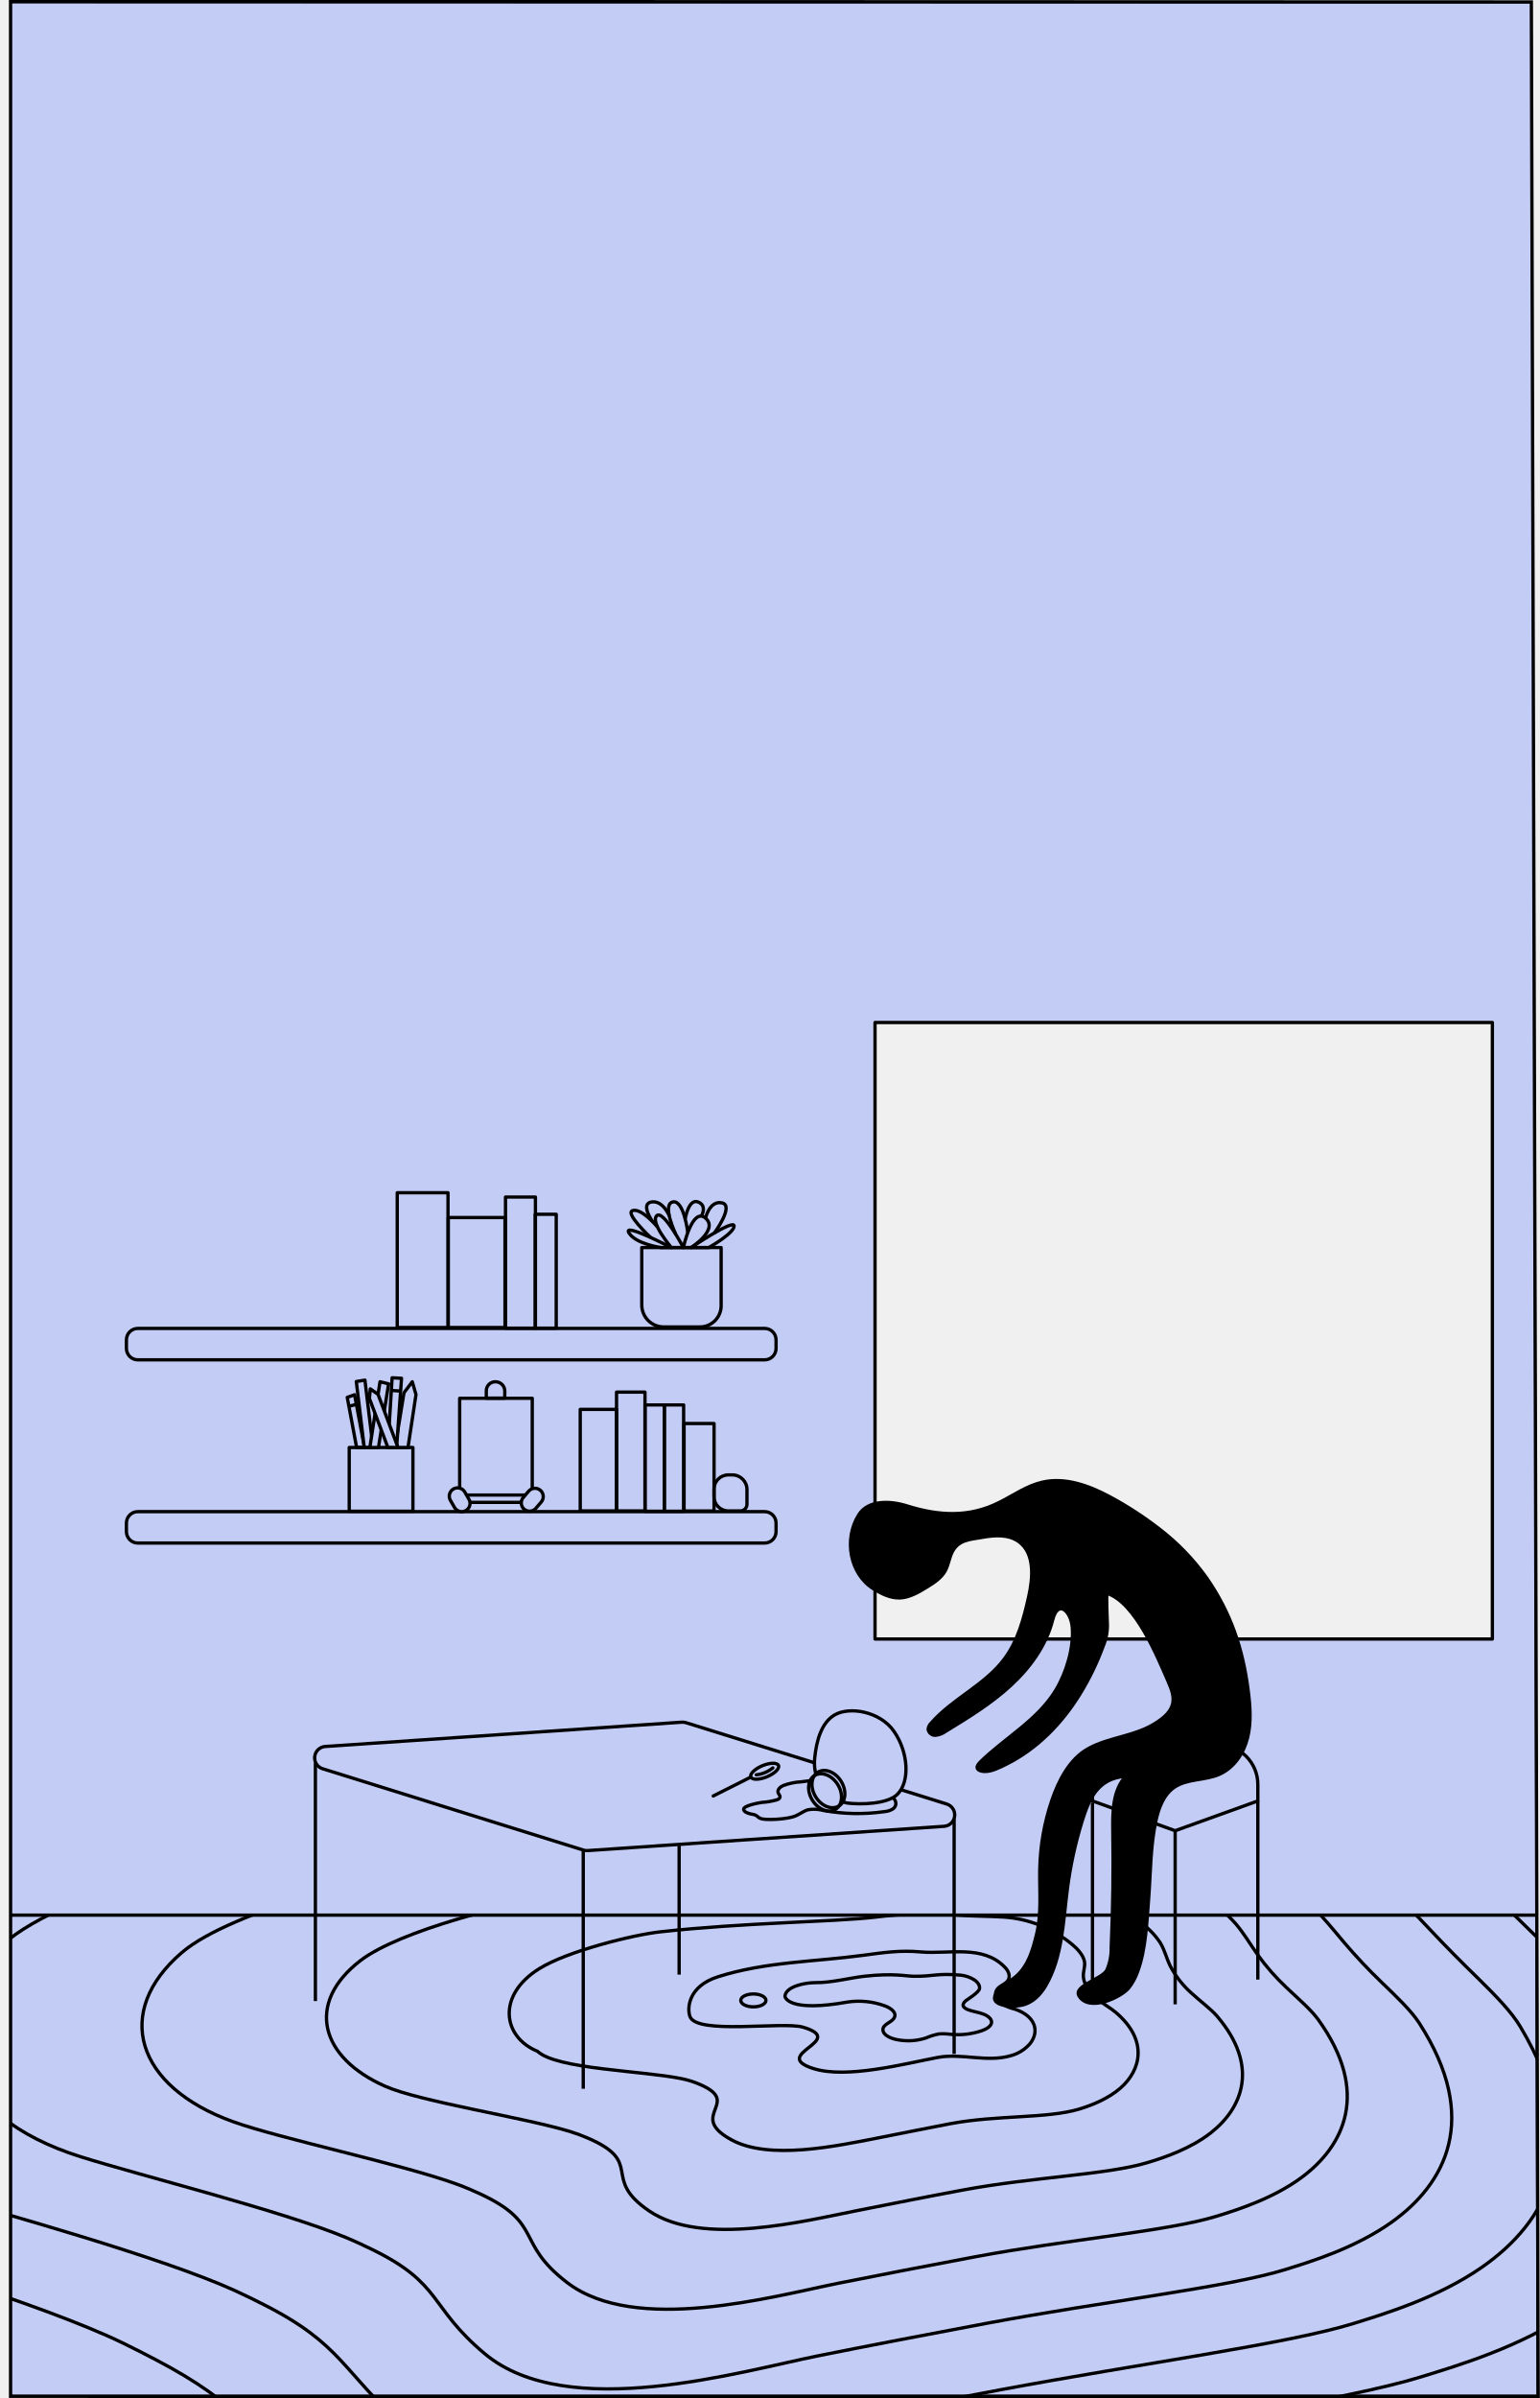
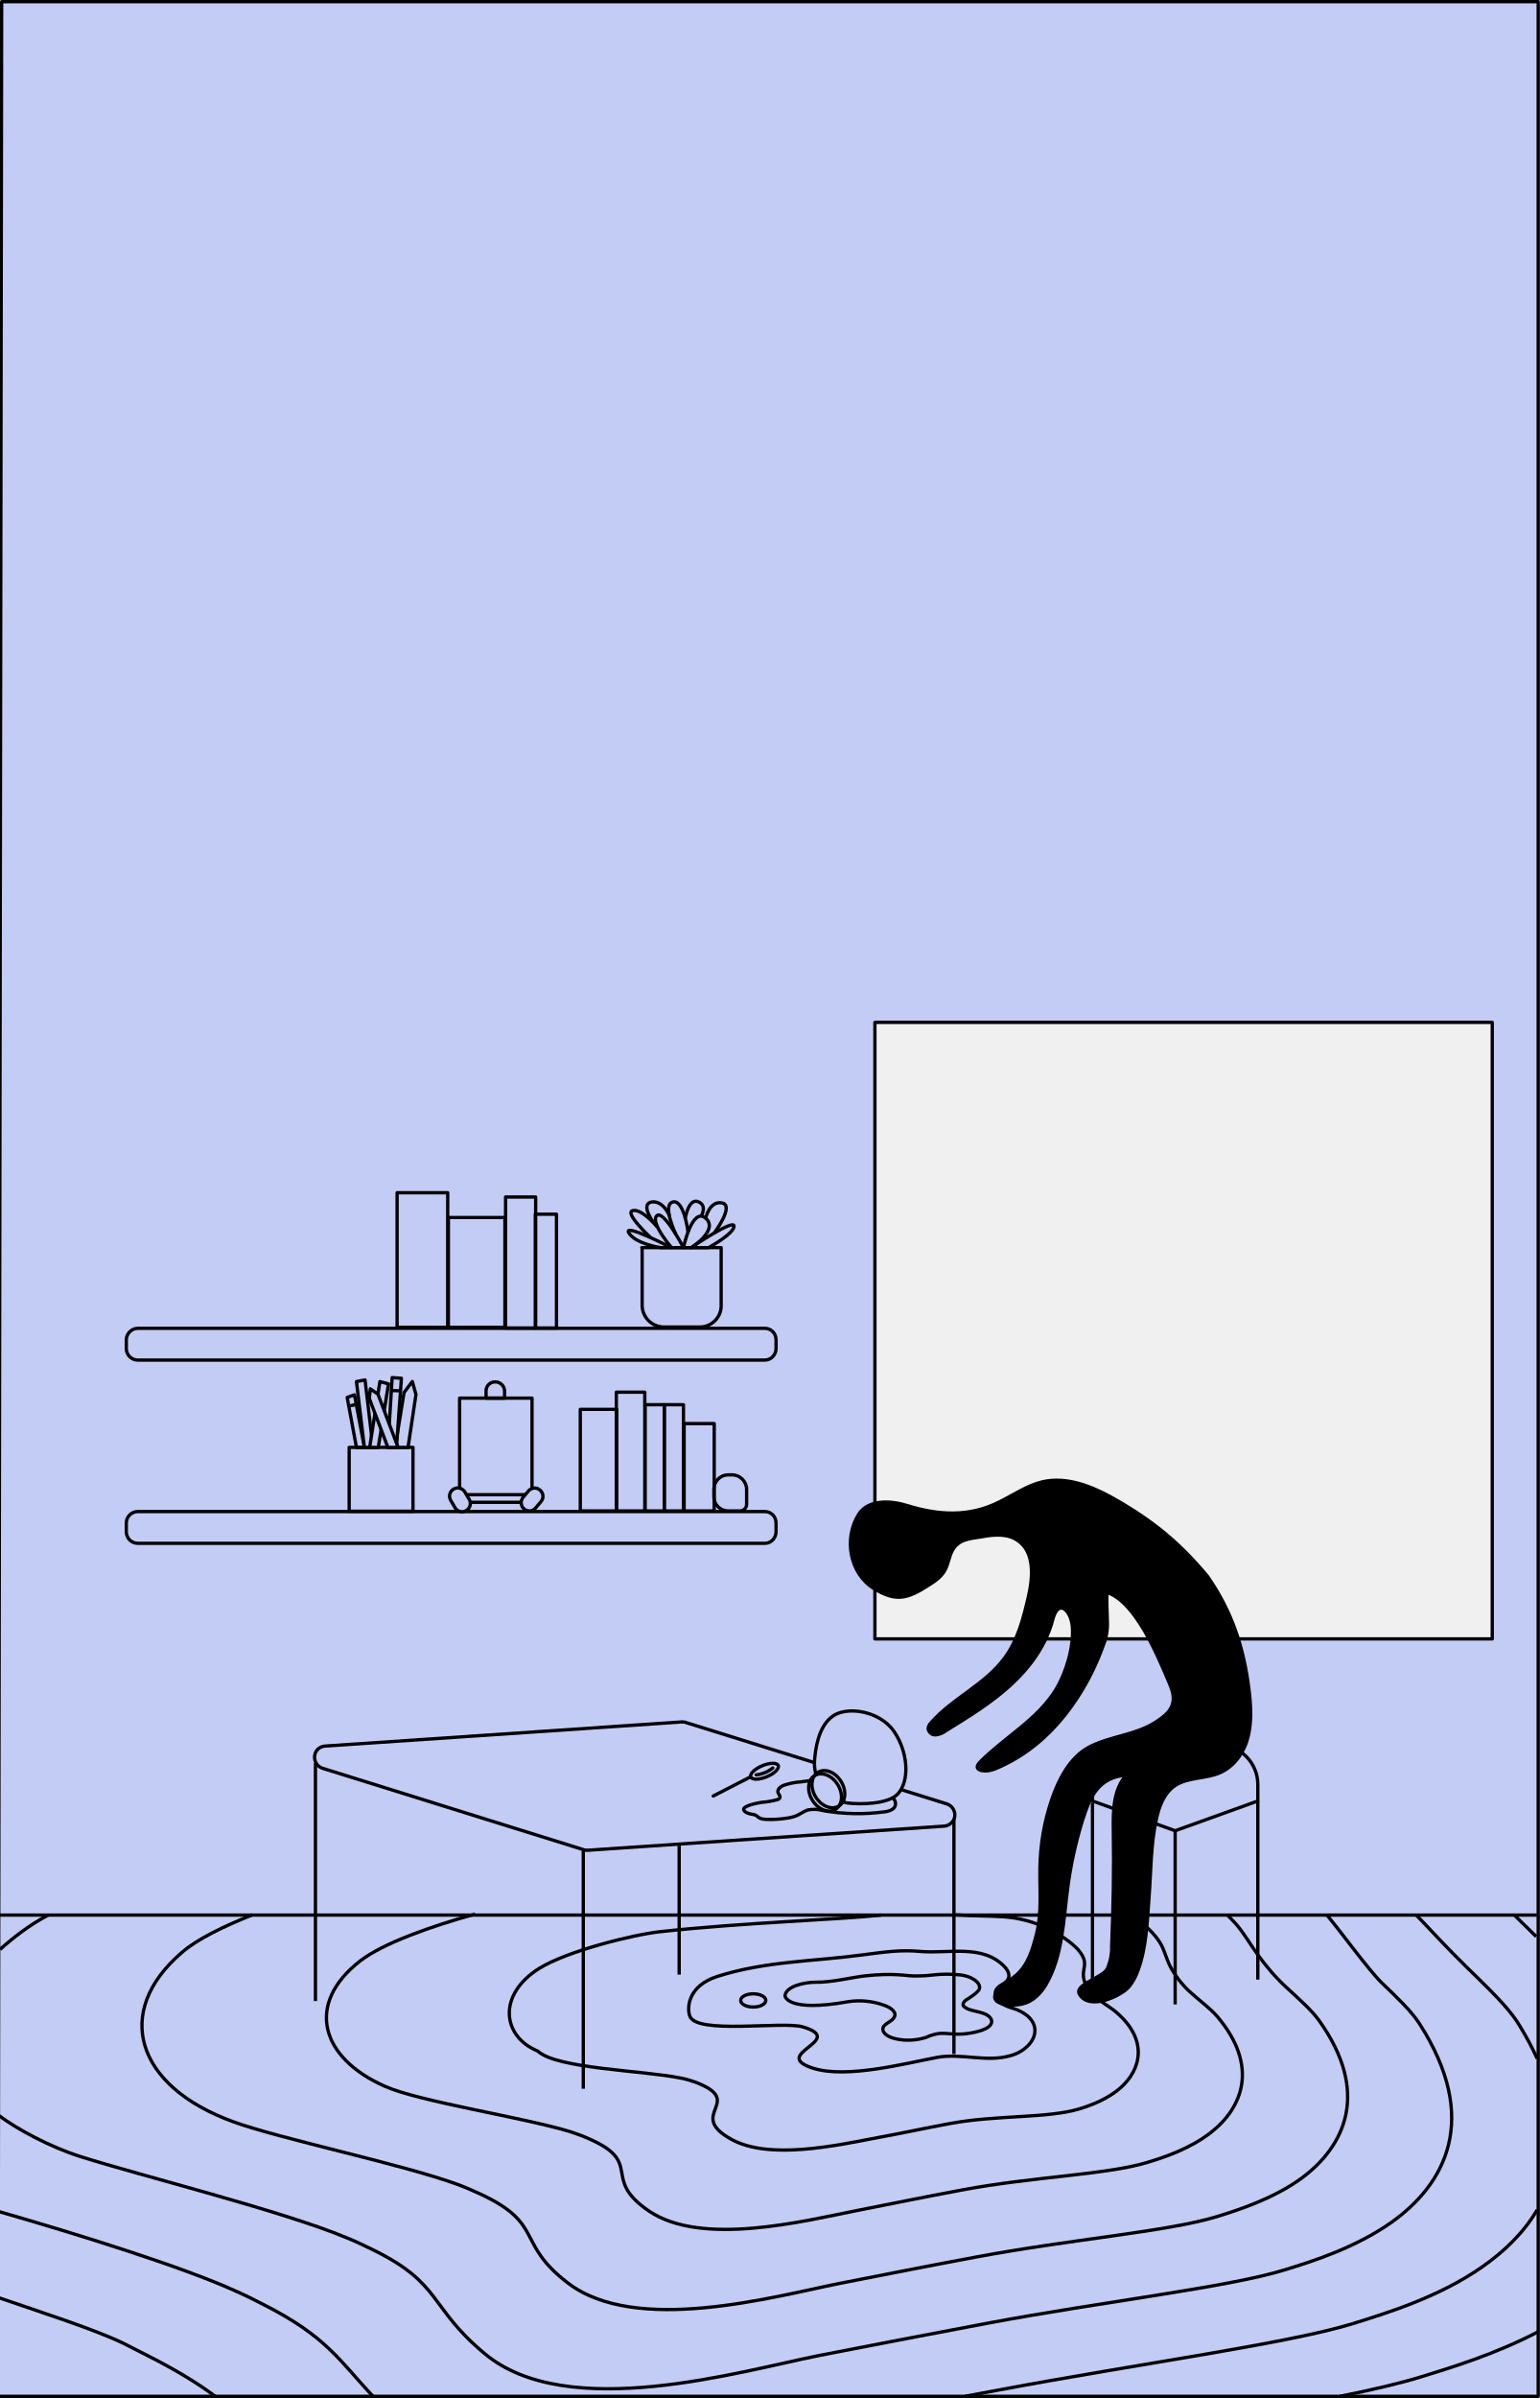
- <svg xmlns="http://www.w3.org/2000/svg" id="Layer_1" data-name="Layer 1" viewBox="0 0 465.67 724.96">
-   <defs>
-     <style>.cls-1,.cls-2,.cls-7,.cls-8{fill:none;}.cls-1,.cls-4,.cls-5,.cls-6,.cls-7,.cls-8{stroke:#000;}.cls-1{stroke-miterlimit:10;}.cls-3{clip-path:url(#clip-path);}.cls-4{fill:#c3ccf4;}.cls-4,.cls-5,.cls-6,.cls-7,.cls-8{stroke-linejoin:round;}.cls-6{fill:#fff;}.cls-7{stroke-linecap:round;}.cls-9{clip-path:url(#clip-path-2);}</style>
-     <clipPath id="clip-path">
-       <polygon class="cls-1" points="3.2 724.45 465.17 724.46 463.1 0.59 3.2 0.45 3.2 724.45" />
-     </clipPath>
-     <clipPath id="clip-path-2">
-       <rect class="cls-2" x="2" y="578.98" width="463.32" height="145.48" />
-     </clipPath>
-   </defs>
-   <g class="cls-3">
-     <path class="cls-4" d="M.5.5l1.67,724h463L463.5.5Zm450.81,495H264.62V309.12H451.31Z" />
-     <line class="cls-4" x1="355.38" y1="551.96" x2="355.38" y2="605.96" />
-     <line class="cls-4" x1="-0.62" y1="578.98" x2="467" y2="578.98" />
-     <path class="cls-4" d="M342.38,527.46h26a12,12,0,0,1,12,12v5l-25,9-25-9v-5A12,12,0,0,1,342.38,527.46Z" />
-     <path class="cls-5" d="M350.47,462.14a106.76,106.76,0,0,0-14.73-9.57c-6.29-3.4-13.51-6.06-20.47-4.49-4.73,1.07-8.79,4-13.11,6.15-9.11,4.62-18.4,4-27.76,1.07-5.11-1.63-11.82-1.91-14.68,2.63-4.72,7.5-2.63,18.05,4.47,22.42,2.42,1.49,5.09,2.82,7.93,2.73s5.68-1.71,8.21-3.29c2.12-1.31,4.33-2.72,5.53-4.91,1-1.84,1.2-4,2.19-5.87,1.95-3.59,5.47-3.6,9-4.24,3.75-.68,7.93-.95,11,1.26,4.94,3.52,4.35,10.93,3,16.85-1.46,6.51-3.24,13.15-7.21,18.51-5.87,8-15.72,12.07-22.23,19.52a3,3,0,0,0-.93,1.89,2.13,2.13,0,0,0,2.26,1.8,6.25,6.25,0,0,0,3-1.16c6.82-4.17,13.7-8.37,19.59-13.77s10.82-12.14,12.79-19.88c1.66-6.51,5.53-2.6,5.94,2.07.54,6.2-1.76,13.75-4.9,19-5.45,9.11-15.36,14.43-22.94,21.85-1.77,1.73-.78,2.7,1.15,2.83,2.15.15,4.75-1.2,6.62-2.12,9.45-4.67,17-12.46,22.45-21.36a80.85,80.85,0,0,0,6.94-14.32,16,16,0,0,0,1.28-7.26c-.05-.68-.37-8.89-.05-8.78,8.62,2.87,15.16,19.08,18.54,26.83.9,2.07,1.78,4.34,1.28,6.54-.55,2.46-2.68,4.22-4.77,5.61-6.43,4.28-14.2,4.37-20.7,7.93-5.73,3.13-9.07,9.79-11.08,15.71a68.7,68.7,0,0,0-3.64,20.93c-.12,6.5.61,13.26-1,19.66-1.16,4.74-2.46,9.27-6.1,12.53-1,.92-2.92,2.06-4,2.95-6.8,5.72,1.57,6.65,5.67,5.81,3.19-.65,5.66-3.15,7.29-6,5-8.67,5.2-19.19,6.48-29.13a121.27,121.27,0,0,1,4.45-20.45c2.17-7,4.81-13,13.2-13.63-3.94,4.31-4,10.79-3.9,16.64q.29,17.55-.48,35.1a16.33,16.33,0,0,1-1.31,6.84c-1.42,2.79-10.26,4.76-8.42,7.84,3,5,12.67.43,15-2.39a17,17,0,0,0,2.72-5c2.48-6.65,2.77-15,3.32-22,.6-7.84.52-15.77,2.18-23.49.83-3.88,2.3-7.93,5.56-10.18,4-2.73,9.37-2,13.77-4s7.26-6.38,8.41-11,.79-9.53.18-14.28c-1.61-12.67-5.25-23.46-12.54-34A69.24,69.24,0,0,0,350.47,462.14Z" />
-     <line class="cls-4" x1="380.38" y1="544.46" x2="380.38" y2="598.46" />
-     <line class="cls-4" x1="330.38" y1="544.96" x2="330.38" y2="598.96" />
-     <path class="cls-4" d="M285.57,552.12l-107.88,7.35a3.36,3.36,0,0,1-1.26-.15L97.51,534.71A3.45,3.45,0,0,1,98.3,528l107.88-7.35a3.38,3.38,0,0,1,1.26.15l78.92,24.61A3.45,3.45,0,0,1,285.57,552.12Z" />
-     <line class="cls-6" x1="176.38" y1="559.46" x2="176.38" y2="631.46" />
-     <line class="cls-6" x1="95.38" y1="532.96" x2="95.38" y2="604.96" />
-     <line class="cls-7" x1="215.69" y1="542.96" x2="227.04" y2="537.25" />
-     <ellipse class="cls-7" cx="231.22" cy="535.51" rx="4.53" ry="1.81" transform="translate(-188.01 129.95) rotate(-22.6)" />
-     <path class="cls-7" d="M228.71,536.56a9.56,9.56,0,0,0,5-2.09" />
-     <line class="cls-6" x1="288.54" y1="549.96" x2="288.54" y2="620.96" />
-     <line class="cls-4" x1="205.38" y1="557.96" x2="205.38" y2="596.96" />
-     <path class="cls-8" d="M256.17,538.2a67.5,67.5,0,0,0-13.84.47,18.32,18.32,0,0,0-5.46,1.13c-.9.39-1.87,1.24-1.55,2.17.16.45.62.83.56,1.3s-.46.67-.84.82a20.84,20.84,0,0,1-4.68.81c-1.56.24-5.48,1.06-5.48,2.06s2.07,1.45,2.51,1.51c2.1.28,1.4,1.21,3.49,1.49,2.29.3,7.48-.06,9.61-.93,1.36-.55,2.52-1.54,3.93-1.92a10.54,10.54,0,0,1,4.53.22,57.55,57.55,0,0,0,18.52.36,5.65,5.65,0,0,0,2.51-.79c1.61-1.11,1-3.16-.63-3.86" />
-     <path class="cls-4" d="M271.38,542.46c-3,3-11.22,3.14-15.18,2.63-1-.13-10.88-3.11-9.82-13.63.54-5.37,2.09-10.69,6-13,4.47-2.64,13.78-1.14,18,5C274.74,529.78,275.23,538.61,271.38,542.46Z" />
-     <ellipse class="cls-4" cx="249.88" cy="539.46" rx="4.5" ry="6" transform="matrix(0.85, -0.53, 0.53, 0.85, -248.8, 215.77)" />
-     <ellipse class="cls-8" cx="250.88" cy="538.46" rx="4.5" ry="6" transform="matrix(0.85, -0.53, 0.53, 0.85, -248.11, 216.15)" />
-     <g class="cls-9">
-       <path class="cls-8" d="M296.18,601.33c.27-1-.49-2.12-1.61-2.82a9.49,9.49,0,0,0-4-1.38c-7.2-.67-8.22.42-14.2.33-2.35,0-6-1-15,0-4.09.45-10,2-14.87,1.93-2.92,0-8.78,1.08-9.13,4.07,0,.34,1,5,19,1.79a22.74,22.74,0,0,1,11.1,1.12c2,.68,4,2.21,2.83,3.85-.94,1.36-3.53,1.79-3.28,3.63.18,1.35,2.05,2.27,3.86,2.69a17.29,17.29,0,0,0,9.09-.41,19.71,19.71,0,0,1,4-1.24,17.48,17.48,0,0,1,3.61.13,22.4,22.4,0,0,0,9.37-1.11c1.4-.51,2.81-1.34,2.91-2.46s-1.15-2.06-2.53-2.58-3-.73-4.36-1.22c-.74-.26-1.49-.65-1.67-1.22s.27-1.16.81-1.61C292.51,604.51,295.88,602.43,296.18,601.33Z" />
-       <path class="cls-8" d="M311.53,617.79a11.64,11.64,0,0,1-5.91,3.7c-7.19,2.09-14.82-.85-22.09.52-10,1.89-27.53,6.55-37.56,3.35-13.4-4.28,10.62-8.4-3.08-12.49-6.14-1.83-32.26,2.39-34.25-3.26-.9-2.56-.47-9.16,8.5-12,14.37-4.57,29.34-4.51,44-6.5,6.21-.84,11.19-1.58,17.39-1,8.35.73,18.66-2.3,25.33,4.6,1,1,1.7,2.46,1.13,3.71-.68,1.48-2.8,1.8-3.6,3.22s0,3.09,1.25,4a14.6,14.6,0,0,0,4.23,1.75C313.36,609.56,314.32,614.27,311.53,617.79Z" />
-       <path class="cls-8" d="M163.08,595.16c8.6-5.34,28.38-10.23,36.7-11.14,25.87-2.83,51.66-2.95,64.61-4.4a123.59,123.59,0,0,1,24.57-.7c4.89.42,10,.35,14.42.63a36.08,36.08,0,0,1,20.8,8.24c1.57,1.28,3.31,3.16,3.73,5s-.52,3.09-.24,5.21,1.88,4.38,3.76,6c2.11,1.82,4.38,3,6,4.39,9.89,8.42,7.63,17.44,1.41,22.87-3.63,3.17-8.52,5.17-12.53,6.37-9.73,2.9-24.77,1.75-39,4.42-7.12,1.34-14.92,2.95-22.06,4.34-12.48,2.43-32.72,6.76-44.1.49-14-7.68,4.71-11.35-10.88-17.28a28.07,28.07,0,0,0-4.31-1.21c-11.73-2.39-37.62-2.83-43.4-8.23C151.9,615.77,150.22,603.15,163.08,595.16Z" />
-       <path class="cls-8" d="M109,592.72c11.8-9.08,46-17.65,57.14-18.76,42.55-4.23,84.79-4.19,101.49-5.83a182,182,0,0,1,31.76-.35c6.56.55,13.15.72,18.59,1.32,10,1.09,18.85,6.3,26.52,11.82a23.54,23.54,0,0,1,6.34,6.36c1.49,2.49,1.74,4.37,3.11,7.19a29.19,29.19,0,0,0,6.27,8c3,2.74,5.92,4.85,7.79,7,13,15.19,7.69,27.88-1.86,35.33-6,4.7-13.75,7.39-19.16,9-12.25,3.7-34.72,4.34-55.92,8.31-10.8,2-22.06,4.26-31.73,6.17-16.17,3.19-47,11-63,.15-14.86-10.07-1.13-14.56-18.67-22.09a51.34,51.34,0,0,0-5.45-2c-14.3-4.29-45.27-9-55.72-13.62C96.94,622.12,92.19,605.67,109,592.72Z" />
-       <path class="cls-8" d="M55,590.28c15-12.85,63.57-25,77.58-26.37,59.22-5.59,117.91-5.46,138.36-7.26a245.58,245.58,0,0,1,38.95,0c8.23.68,16.36,1.09,22.77,2,12.18,1.71,22.81,9.2,32.24,15.4a42.49,42.49,0,0,1,8.93,7.69c2.5,3,4,5.66,6.47,9.17a67.84,67.84,0,0,0,8.78,10c3.85,3.64,7.44,6.71,9.58,9.67,15.91,22.08,7.73,38.3-5.13,47.77-8.47,6.23-19,9.63-25.79,11.71-14.79,4.5-44.68,6.94-72.84,12.21-14.48,2.71-29.2,5.58-41.39,8-19.87,4-61.37,15.59-82-.21-15.94-12.21-6.94-17.85-26.46-26.88-2-.91-4.16-1.86-6.59-2.76-16.88-6.19-53.71-13.85-68-19C41,630.81,34.13,608.16,55,590.28Z" />
-       <path class="cls-8" d="M.91,587.84c18.12-16.63,81.17-32.45,98-34,75.91-6.92,151-6.73,175.25-8.68a314.41,314.41,0,0,1,46.13.33c9.89.81,19.56,1.47,26.95,2.68,14.39,2.34,26.78,12.08,37.95,19a65.16,65.16,0,0,1,11.53,9c3.52,3.54,6.29,6.94,9.82,11.15a163.82,163.82,0,0,0,11.3,12c4.72,4.55,8.95,8.57,11.36,12.31,18.7,29,7.78,48.7-8.4,60.21-10.89,7.74-24.22,11.86-32.42,14.38-17.32,5.31-54.62,9.54-89.75,16.11-18.15,3.4-36.33,6.89-51.06,9.85-23.55,4.71-75.94,20.31-100.92-.56C129.58,697.38,134,690.47,112.42,680c-2.35-1.14-4.92-2.36-7.73-3.53C85.24,668.35,42.6,657.76,24.32,652-15,639.68-23.95,610.64.91,587.84Z" />
-       <path class="cls-8" d="M-53.14,585.4C-31.88,565,45.62,545.56,65.32,543.8c92.58-8.25,184.16-8,212.12-10.12,11.62-.87,32.93-1,53.33.68,11.55.94,22.75,1.86,31.12,3.36,16.6,3,30.75,15,43.66,22.58a92.57,92.57,0,0,1,14.14,10.34c4.53,4.08,8.56,8.23,13.17,13.14,4.28,4.56,9.24,9.56,13.81,14,5.57,5.47,10.45,10.43,13.14,15,21.44,35.93,7.83,59.11-11.67,72.65-13.32,9.26-29.46,14.09-39,17.06-19.85,6.11-64.58,12.13-106.67,20-21.83,4.08-43.47,8.21-60.73,11.68-27.24,5.48-90.64,25.14-119.86-.91-18.3-16.32-18.48-24.54-42-36.48-2.74-1.39-5.68-2.86-8.87-4.31-22-10-70.44-23.49-92.68-29.81C-71,648.65-82,613.12-53.14,585.4Z" />
-       <path class="cls-8" d="M-107.2,583c24.41-24.2,116.36-47.24,138.9-49.21C141,524.19,249,524.42,280.7,522.2c12.71-.9,37.28-.85,60.52,1,13.22,1.07,25.95,2.24,35.3,4,18.8,3.62,34.73,17.84,49.37,26.17a121.74,121.74,0,0,1,16.74,11.67c5.56,4.61,10.83,9.51,16.53,15.11,5.29,5.22,11.08,10.86,16.32,16,6.44,6.38,11.95,12.29,14.92,17.58,24.13,42.88,7.87,69.52-14.94,85.11-15.74,10.76-34.69,16.32-45.66,19.72-22.39,6.92-74.53,14.73-123.6,23.9-25.5,4.77-50.6,9.52-70.38,13.52-30.94,6.23-105.45,30-138.8-1.26-19.56-18.36-24.24-27.91-49.83-41.29-3.13-1.63-6.45-3.35-10-5.08-24.6-11.89-78.79-28.3-105-35.21C-126.92,657.66-140.13,615.59-107.2,583Z" />
-       <path class="cls-8" d="M-161.26,580.51c27.56-28,134-54.59,159.34-56.82,126-10.68,250.41-10.62,285.89-13,13.79-.91,41.62-.73,67.7,1.37,14.88,1.2,29.15,2.63,39.48,4.72,21,4.26,38.7,20.71,55.08,29.76a150.85,150.85,0,0,1,19.34,13c6.58,5.16,13.11,10.79,19.89,17.1,6.29,5.86,12.92,12.15,18.83,18,7.31,7.3,13.44,14.16,16.71,20.23,26.79,49.81,7.91,79.92-18.21,97.55-18.18,12.27-39.93,18.55-52.3,22.39C425.57,742.56,366,752.17,310,762.64c-29.17,5.46-57.74,10.84-80.05,15.35-34.63,7-120.33,35-157.74-1.61C51.36,756,42.2,745.1,14.57,730.3c-3.51-1.88-7.22-3.86-11.15-5.86-27.17-13.78-87.11-33.09-117.33-40.61C-182.86,666.69-198.23,618.06-161.26,580.51Z" />
-       <path class="cls-8" d="M-215.31,578.07c30.69-31.76,151.56-62,179.78-64.43,142.64-12,283.52-12,322.76-14.41,14.87-1,46-.61,74.89,1.71,16.55,1.33,32.35,3,43.66,5.4,23.21,4.9,42.67,23.58,60.79,33.34A185.41,185.41,0,0,1,488.52,554c7.59,5.7,15.37,12.07,23.24,19.08,7.3,6.5,14.76,13.44,21.34,20,8.18,8.21,14.94,16,18.49,22.87,29.45,56.75,7.92,90.26-21.48,110C509.48,739.71,485,746.76,471.19,751c-27.45,8.52-94.44,19.92-157.43,31.7-32.85,6.14-64.88,12.14-89.72,17.18-38.32,7.76-135.26,40-176.67-2C25.24,775.53,11.63,763.3-18,747.07c-3.9-2.13-8-4.35-12.28-6.62-29.76-15.69-95.44-37.89-129.66-46C-238.79,675.75-256.34,620.53-215.31,578.07Z" />
-       <path class="cls-8" d="M-269.37,575.63c33.78-35.59,169.16-69.4,200.22-72.05C90.18,490.22,247.5,490.29,290.5,487.74c15.95-1,50.32-.48,82.07,2.06,18.22,1.46,35.54,3.42,47.83,6.08,25.42,5.59,46.66,26.44,66.51,36.93a217.67,217.67,0,0,1,24.55,15.66c8.62,6.24,17.65,13.35,26.6,21.06,8.3,7.15,16.6,14.73,23.85,22,9.05,9.12,16.43,17.88,20.27,25.51,32.09,63.69,8,100.67-24.75,122.43-23,15.26-50.39,23-65.54,27.74-30,9.33-104.39,22.52-174.35,35.6-36.53,6.82-72,13.46-99.38,19-42,8.53-150.25,45-195.62-2.31-23.44-24.47-41.48-38-73.2-55.68-4.29-2.38-8.75-4.86-13.43-7.4-32.33-17.59-103.75-42.68-142-51.41C-294.72,684.81-314.5,622.94-269.37,575.63Z" />
-       <path class="cls-8" d="M-323.43,573.19c36.95-39.36,186.76-76.81,220.67-79.66C73.24,478.82,247,479,293.76,476.26c17-1,54.67-.37,89.26,2.4,19.88,1.59,38.74,3.8,52,6.76,27.63,6.22,50.65,29.29,72.23,40.52a254.39,254.39,0,0,1,27.14,17c9.63,6.8,19.92,14.64,30,23,9.32,7.8,18.45,16,26.37,24,9.92,10,17.92,19.74,22,28.15,34.73,70.62,8,111.09-28,134.88-25.48,16.77-55.63,25.25-72.18,30.4-32.52,10.13-114.34,25.12-191.26,39.5-40.2,7.51-79.16,14.77-109,20.85C166.56,853.05,47,893.87-2.28,841.11c-24.76-26.51-47.22-41.43-81-60.49-4.67-2.63-9.51-5.35-14.56-8.17C-132.75,753-209.91,725-252.15,715.65-350.65,693.88-372.58,625.44-323.43,573.19Z" />
-       <path class="cls-8" d="M643.37,619.21c-15.81-32.82-85.23-84.52-115.77-100.14-23.33-11.94-48.11-37.26-77.94-44.11-39-8.94-124.1-11.79-152.64-10.19-50.51,2.85-240.72,2.65-433.4,18.7-36.75,3.07-201,44.16-241.1,87.28-53.17,57.19-29.1,132.21,79.25,155.5,46.25,9.94,129.15,40.81,166.63,62.2,43.95,25.08,74.73,41.66,104.49,74.23,53.17,58.19,184.1,13.06,233.49,3,94.41-19.2,273.51-49.42,326.9-66.07C576.53,786.12,707.19,751.73,643.37,619.21Z" />
-     </g>
-     <ellipse class="cls-8" cx="227.82" cy="604.76" rx="3.81" ry="1.95" />
-     <rect class="cls-8" x="38.23" y="457" width="196.46" height="9.49" rx="3.45" />
-     <rect class="cls-8" x="38.23" y="401.61" width="196.46" height="9.49" rx="3.45" />
-     <path class="cls-8" d="M194.08,377.16h24a0,0,0,0,1,0,0v17.58a6.42,6.42,0,0,1-6.42,6.42H200.71a6.63,6.63,0,0,1-6.63-6.63V377.16A0,0,0,0,1,194.08,377.16Z" />
-     <path class="cls-8" d="M199.82,377.16s-7.53-1.08-9.62-4.43S203,377.16,203,377.16Z" />
-     <path class="cls-8" d="M206.66,377.16s-6.14-11.69-8.09-9.59,4.46,9.59,4.46,9.59Z" />
-     <path class="cls-8" d="M206.66,377.16s2.65-12.38,6.7-8.9-4.33,8.9-4.33,8.9Z" />
-     <path class="cls-8" d="M209,377.16s13-8.76,13-6.52-7.67,6.52-7.67,6.52Z" />
-     <path class="cls-8" d="M204.38,373.19s-4.3-9-.95-9.81S208,372.6,208,372.6" />
-     <path class="cls-8" d="M196.74,374.1s-8.1-7.54-5.31-8.15,7.39,5,7.39,5" />
-     <path class="cls-8" d="M213.36,368.26s1.23-5.44,5-4.6S216,372.8,216,372.8" />
-     <path class="cls-8" d="M207.2,368.54s1-6.28,3.9-5.16,1,4.28,1,4.28" />
-     <path class="cls-8" d="M197.35,369.31s-3.83-5.37-.34-5.93,5.39,4.2,5.39,4.2" />
-     <rect class="cls-8" x="120.13" y="360.59" width="15.35" height="40.74" />
-     <rect class="cls-8" x="135.57" y="368.08" width="17.15" height="33.25" />
-     <rect class="cls-8" x="152.87" y="361.89" width="9.05" height="39.63" />
-     <rect class="cls-8" x="161.86" y="367.1" width="6.35" height="34.42" />
-     <rect class="cls-8" x="139.01" y="422.73" width="21.95" height="29.25" />
-     <rect class="cls-4" x="135.24" y="450.9" width="7.53" height="5.02" rx="2.51" transform="translate(462.17 106.32) rotate(60)" />
-     <rect class="cls-4" x="157.2" y="450.9" width="7.53" height="5.02" rx="2.51" transform="translate(-288.41 281.49) rotate(-49.52)" />
-     <path class="cls-8" d="M152.64,422.68h-5.58v-2.24a2.72,2.72,0,0,1,2.71-2.71h.07a2.81,2.81,0,0,1,2.81,2.79Z" />
-     <line class="cls-8" x1="142.13" y1="454.19" x2="157.72" y2="454.19" />
-     <rect class="cls-8" x="175.47" y="426.08" width="10.98" height="30.7" />
-     <rect class="cls-8" x="186.45" y="420.87" width="8.6" height="35.91" />
-     <rect class="cls-8" x="195.07" y="424.74" width="5.81" height="32.14" />
-     <rect class="cls-8" x="200.93" y="424.74" width="5.81" height="32.14" />
-     <rect class="cls-8" x="206.87" y="430.36" width="9.07" height="26.43" />
-     <path class="cls-8" d="M220.24,445.89h1.23a4.42,4.42,0,0,1,4.42,4.42v4.47a2,2,0,0,1-2,2h-3.64a4.33,4.33,0,0,1-4.33-4.33v-2.24A4.33,4.33,0,0,1,220.24,445.89Z" />
-     <rect class="cls-8" x="105.61" y="437.61" width="19.26" height="19.26" />
-     <polygon class="cls-8" points="110.22 437.61 107.85 437.61 105.01 422.45 107.23 421.66 110.22 437.61" />
-     <polygon class="cls-4" points="107.75 417.66 110.36 417.24 112.8 437.57 110.15 437.57 107.75 417.66" />
-     <polygon class="cls-4" points="111.85 437.61 114.92 417.73 117.52 418.36 114.45 437.61 111.85 437.61" />
-     <polygon class="cls-4" points="119.47 437.61 122.17 421.05 124.68 417.73 125.8 421.61 123.38 437.61 119.47 437.61" />
-     <polygon class="cls-4" points="121.43 416.68 118.58 416.53 117.29 437.57 119.94 437.57 121.43 416.68" />
-     <line class="cls-8" x1="118.34" y1="420.36" x2="121.15" y2="420.55" />
-     <polygon class="cls-4" points="117.29 437.57 111.71 422.77 111.99 419.89 114.33 421.54 120.36 437.61 117.29 437.57" />
-     <line class="cls-4" x1="105.56" y1="425.15" x2="107.69" y2="424.56" />
-   </g>
-   <polygon class="cls-1" points="3.2 724.45 465.17 724.46 463.1 0.59 3.2 0.45 3.2 724.45" />
+ <svg xmlns="http://www.w3.org/2000/svg" version="1.1" id="Layer_1" x="0px" y="0px" viewBox="0 0 465.7 725" style="enable-background:new 0 0 465.7 725;" xml:space="preserve">
+   <style type="text/css">
+ 	.st0{fill:#C3CCF4;stroke:#000000;stroke-linejoin:round;}
+ 	.st1{fill:none;stroke:#000000;stroke-linejoin:round;}
+ 	.st2{stroke:#000000;stroke-linejoin:round;}
+ 	.st3{fill:none;stroke:#000000;stroke-linecap:round;stroke-linejoin:round;}
+ </style>
+   <path class="st0" d="M0.5,0.5l-1.1,724h465.8V0.5H0.5z M451.3,495.5H264.6V309.1h186.7V495.5z" />
+   <line class="st1" x1="355.4" y1="552" x2="355.4" y2="606" />
+   <line class="st1" x1="-0.6" y1="579" x2="464.8" y2="579" />
+   <path class="st0" d="M342.4,527.5h26c6.6,0,12,5.4,12,12v5l-25,9l-25-9v-5C330.4,532.8,335.8,527.5,342.4,527.5z" />
+   <path class="st2" d="M350.5,462.1c-4.6-3.6-9.6-6.8-14.7-9.6c-6.3-3.4-13.5-6.1-20.5-4.5c-4.7,1.1-8.8,4-13.1,6.1  c-9.1,4.6-18.4,4-27.8,1.1c-5.1-1.6-11.8-1.9-14.7,2.6c-4.7,7.5-2.6,18,4.5,22.4c2.4,1.5,5.1,2.8,7.9,2.7s5.7-1.7,8.2-3.3  c2.1-1.3,4.3-2.7,5.5-4.9c1-1.8,1.2-4,2.2-5.9c2-3.6,5.5-3.6,9-4.2c3.8-0.7,7.9-1,11,1.3c4.9,3.5,4.4,10.9,3,16.9  c-1.5,6.5-3.2,13.1-7.2,18.5c-5.9,8-15.7,12.1-22.2,19.5c-0.5,0.5-0.9,1.2-0.9,1.9c0.2,1.1,1.2,1.9,2.3,1.8c1.1-0.1,2.1-0.5,3-1.2  c6.8-4.2,13.7-8.4,19.6-13.8s10.8-12.1,12.8-19.9c1.7-6.5,5.5-2.6,5.9,2.1c0.5,6.2-1.8,13.8-4.9,19c-5.5,9.1-15.4,14.4-22.9,21.9  c-1.8,1.7-0.8,2.7,1.1,2.8c2.1,0.2,4.8-1.2,6.6-2.1c9.5-4.7,17-12.5,22.5-21.4c2.8-4.5,5.1-9.3,6.9-14.3c1-2.3,1.4-4.8,1.3-7.3  c0-0.7-0.4-8.9,0-8.8c8.6,2.9,15.2,19.1,18.5,26.8c0.9,2.1,1.8,4.3,1.3,6.5c-0.5,2.5-2.7,4.2-4.8,5.6c-6.4,4.3-14.2,4.4-20.7,7.9  c-5.7,3.1-9.1,9.8-11.1,15.7c-2.3,6.7-3.5,13.8-3.6,20.9c-0.1,6.5,0.6,13.3-1,19.7c-1.2,4.7-2.5,9.3-6.1,12.5c-1,0.9-2.9,2.1-4,3  c-6.8,5.7,1.6,6.7,5.7,5.8c3.2-0.7,5.7-3.2,7.3-6c5-8.7,5.2-19.2,6.5-29.1c0.9-6.9,2.4-13.8,4.5-20.5c2.2-7,4.8-13,13.2-13.6  c-3.9,4.3-4,10.8-3.9,16.6c0.2,11.7,0,23.4-0.5,35.1c0.1,2.3-0.4,4.7-1.3,6.8c-1.4,2.8-10.3,4.8-8.4,7.8c3,5,12.7,0.4,15-2.4  c1.2-1.5,2.1-3.2,2.7-5c2.5-6.7,2.8-15,3.3-22c0.6-7.8,0.5-15.8,2.2-23.5c0.8-3.9,2.3-7.9,5.6-10.2c4-2.7,9.4-2,13.8-4  s7.3-6.4,8.4-11s0.8-9.5,0.2-14.3c-1.6-12.7-5.2-23.5-12.5-34C360.9,471.4,356,466.4,350.5,462.1z" />
+   <line class="st1" x1="380.4" y1="544.5" x2="380.4" y2="598.5" />
+   <line class="st1" x1="330.4" y1="545" x2="330.4" y2="599" />
+   <path class="st0" d="M285.6,552.1l-107.9,7.3c-0.4,0-0.9,0-1.3-0.2l-78.9-24.6c-1.8-0.6-2.8-2.6-2.2-4.4c0.4-1.3,1.6-2.2,3-2.3  l107.9-7.3c0.4,0,0.9,0,1.3,0.2l78.9,24.6c1.8,0.6,2.8,2.6,2.2,4.4C288.1,551.1,286.9,552,285.6,552.1z" />
+   <line class="st1" x1="176.4" y1="559.5" x2="176.4" y2="631.5" />
+   <line class="st1" x1="95.4" y1="533" x2="95.4" y2="605" />
+   <line class="st3" x1="215.7" y1="543" x2="227" y2="537.2" />
+   <ellipse transform="matrix(0.9232 -0.3843 0.3843 0.9232 -188.0255 129.9873)" class="st3" cx="231.2" cy="535.5" rx="4.5" ry="1.8" />
+   <path class="st3" d="M228.7,536.6c1.8-0.2,3.6-0.9,5-2.1" />
+   <line class="st1" x1="288.5" y1="550" x2="288.5" y2="621" />
+   <line class="st1" x1="205.4" y1="558" x2="205.4" y2="597" />
+   <path class="st1" d="M256.2,538.2c-4.6-0.3-9.3-0.2-13.8,0.5c-1.9,0.1-3.7,0.5-5.5,1.1c-0.9,0.4-1.9,1.2-1.6,2.2  c0.2,0.5,0.6,0.8,0.6,1.3s-0.5,0.7-0.8,0.8c-1.5,0.4-3.1,0.7-4.7,0.8c-1.6,0.2-5.5,1.1-5.5,2.1s2.1,1.5,2.5,1.5  c2.1,0.3,1.4,1.2,3.5,1.5c2.3,0.3,7.5-0.1,9.6-0.9c1.4-0.5,2.5-1.5,3.9-1.9c1.5-0.3,3.1-0.2,4.5,0.2c6.1,1.1,12.4,1.2,18.5,0.4  c0.9-0.1,1.7-0.3,2.5-0.8c1.6-1.1,1-3.2-0.6-3.9" />
+   <path class="st0" d="M271.4,542.5c-3,3-11.2,3.1-15.2,2.6c-1-0.1-10.9-3.1-9.8-13.6c0.5-5.4,2.1-10.7,6-13c4.5-2.6,13.8-1.1,18,5  C274.7,529.8,275.2,538.6,271.4,542.5z" />
+   <ellipse transform="matrix(0.8486 -0.5291 0.5291 0.8486 -248.9202 214.0792)" class="st0" cx="249.5" cy="541.9" rx="4.5" ry="6" />
+   <ellipse transform="matrix(0.8486 -0.5291 0.5291 0.8486 -248.2381 214.4622)" class="st1" cx="250.5" cy="540.9" rx="4.5" ry="6" />
+   <path class="st1" d="M296.2,601.3c0.3-1-0.5-2.1-1.6-2.8c-1.2-0.8-2.6-1.2-4-1.4c-7.2-0.7-8.2,0.4-14.2,0.3c-2.4,0-6-1-15,0  c-4.1,0.5-10,2-14.9,1.9c-2.9,0-8.8,1.1-9.1,4.1c0,0.3,1,5,19,1.8c3.7-0.6,7.6-0.2,11.1,1.1c2,0.7,4,2.2,2.8,3.8  c-0.9,1.4-3.5,1.8-3.3,3.6c0.2,1.3,2,2.3,3.9,2.7c3,0.7,6.2,0.5,9.1-0.4c1.3-0.6,2.6-1,4-1.2c1.2-0.1,2.4,0,3.6,0.1  c3.2,0.3,6.4-0.1,9.4-1.1c1.4-0.5,2.8-1.3,2.9-2.5s-1.1-2.1-2.5-2.6s-3-0.7-4.4-1.2c-0.7-0.3-1.5-0.7-1.7-1.2s0.3-1.2,0.8-1.6  C292.5,604.5,295.9,602.4,296.2,601.3z" />
+   <path class="st1" d="M311.5,617.8c-1.5,1.8-3.6,3.1-5.9,3.7c-7.2,2.1-14.8-0.8-22.1,0.5c-10,1.9-27.5,6.5-37.6,3.3  c-13.4-4.3,10.6-8.4-3.1-12.5c-6.1-1.8-32.3,2.4-34.2-3.3c-0.9-2.6-0.5-9.2,8.5-12c14.4-4.6,29.3-4.5,44-6.5  c6.2-0.8,11.2-1.6,17.4-1c8.4,0.7,18.7-2.3,25.3,4.6c1,1,1.7,2.5,1.1,3.7c-0.7,1.5-2.8,1.8-3.6,3.2s0,3.1,1.2,4  c1.3,0.8,2.7,1.4,4.2,1.8C313.4,609.6,314.3,614.3,311.5,617.8z" />
+   <path class="st1" d="M289,578.9c4.9,0.4,10,0.3,14.4,0.6c7.6,0.5,14.9,3.4,20.8,8.2c1.6,1.3,3.3,3.2,3.7,5s-0.5,3.1-0.2,5.2  s1.9,4.4,3.8,6c2.1,1.8,4.4,3,6,4.4c9.9,8.4,7.6,17.4,1.4,22.9c-3.6,3.2-8.5,5.2-12.5,6.4c-9.7,2.9-24.8,1.8-39,4.4  c-7.1,1.3-14.9,3-22.1,4.3c-12.5,2.4-32.7,6.8-44.1,0.5c-14-7.7,4.7-11.3-10.9-17.3c-1.4-0.5-2.8-0.9-4.3-1.2  c-11.7-2.4-37.6-2.8-43.4-8.2c-10.7-4.4-12.3-17,0.5-25c8.6-5.3,28.4-10.2,36.7-11.1c25.9-2.8,53.8-3.6,66.7-5" />
+   <path class="st1" d="M341.2,578.6c1.1,0.8,2.2,1.5,3.3,2.3c2.5,1.7,4.7,3.9,6.3,6.4c1.5,2.5,1.7,4.4,3.1,7.2c1.6,3,3.7,5.7,6.3,8  c3,2.7,5.9,4.8,7.8,7c13,15.2,7.7,27.9-1.9,35.3c-6,4.7-13.8,7.4-19.2,9c-12.2,3.7-34.7,4.3-55.9,8.3c-10.8,2-22.1,4.3-31.7,6.2  c-16.2,3.2-47,11-63,0.2c-14.9-10.1-1.1-14.6-18.7-22.1c-1.8-0.8-3.6-1.4-5.4-2c-14.3-4.3-45.3-9-55.7-13.6  c-19.6-8.6-24.3-25-7.5-38c6.9-5.3,21.6-10.5,34.7-14.1" />
+   <path class="st1" d="M371.2,579c0.9,0.9,1.8,1.8,2.7,2.8c2.5,3,4,5.7,6.5,9.2c2.6,3.6,5.5,7,8.8,10c3.9,3.6,7.4,6.7,9.6,9.7  c15.9,22.1,7.7,38.3-5.1,47.8c-8.5,6.2-19,9.6-25.8,11.7c-14.8,4.5-44.7,6.9-72.8,12.2c-14.5,2.7-29.2,5.6-41.4,8  c-19.9,4-61.4,15.6-82-0.2c-15.9-12.2-6.9-17.8-26.5-26.9c-2-0.9-4.2-1.9-6.6-2.8c-16.9-6.2-53.7-13.8-68-19  C41,630.8,34.1,608.2,55,590.3c4.6-4,12.4-7.8,21.4-11.4" />
+   <path class="st1" d="M0,589.4c3.3-3,8.9-7.5,14.6-10.4" />
+   <path class="st1" d="M401.3,579c3.6,4.2,12.6,16.6,16.5,20.4c4.7,4.5,9,8.6,11.4,12.3c18.7,29,7.8,48.7-8.4,60.2  c-10.9,7.7-24.2,11.9-32.4,14.4c-17.3,5.3-54.6,9.5-89.8,16.1c-18.1,3.4-36.3,6.9-51.1,9.8c-23.6,4.7-75.9,20.3-100.9-0.6  c-17.1-14.2-12.7-21.2-34.2-31.6c-2.3-1.1-4.9-2.4-7.7-3.5c-19.4-8.1-62.1-18.7-80.4-24.5c-9.1-2.9-19.1-8.2-24.9-12.6" />
+   <path class="st1" d="M112.8,724.5c-10.2-10.9-14.1-18.1-33-27.7c-2.7-1.4-5.7-2.9-8.9-4.3c-15.9-7.2-47.4-17-71-23.8" />
+   <path class="st1" d="M464.9,668.1c-4.1,7-10.1,12.7-16.7,17.3c-13.3,9.3-29.5,14.1-39,17.1c-19.9,6.1-64.6,12.1-106.7,20  c-3.6,0.7-7.2,1.3-10.7,2" />
+   <path class="st1" d="M428.3,579c1.5,1.5,3,3.1,4.6,4.8c4.3,4.6,9.2,9.6,13.8,14c5.6,5.5,10.5,10.4,13.1,15c2,3.3,3.7,6.5,5.1,9.6" />
+   <path class="st1" d="M65.1,724.5c-4.8-3.6-10.5-7.1-17.9-11c-3.1-1.6-6.5-3.3-10-5.1c-8.8-4.2-24.1-9.1-37.8-13.8" />
+   <path class="st1" d="M465.3,704.9c-13.1,6.9-26.8,11-35.5,13.7c-6.2,1.9-14.6,3.9-24.6,5.9" />
+   <path class="st1" d="M458,579c0.4,0.4,0.8,0.8,1.2,1.2c2,2,3.3,3.2,5.4,5.3" />
+   <ellipse class="st1" cx="227.8" cy="604.8" rx="3.8" ry="2" />
+   <path class="st1" d="M41.7,457h189.6c1.9,0,3.4,1.5,3.4,3.5v2.6c0,1.9-1.5,3.5-3.4,3.5H41.7c-1.9,0-3.5-1.5-3.5-3.5v-2.6  C38.2,458.5,39.8,457,41.7,457z" />
+   <path class="st1" d="M41.7,401.6h189.6c1.9,0,3.4,1.5,3.4,3.5v2.6c0,1.9-1.5,3.5-3.4,3.5H41.7c-1.9,0-3.5-1.5-3.5-3.5v-2.6  C38.2,403.2,39.8,401.6,41.7,401.6z" />
+   <path class="st1" d="M194.1,377.2h24l0,0v17.6c0,3.5-2.9,6.4-6.4,6.4h0h-10.9c-3.7,0-6.6-3-6.6-6.6l0,0V377.2L194.1,377.2z" />
+   <path class="st1" d="M199.8,377.2c0,0-7.5-1.1-9.6-4.4s12.8,4.4,12.8,4.4H199.8z" />
+   <path class="st1" d="M206.7,377.2c0,0-6.1-11.7-8.1-9.6s4.5,9.6,4.5,9.6H206.7z" />
+   <path class="st1" d="M206.7,377.2c0,0,2.6-12.4,6.7-8.9s-4.3,8.9-4.3,8.9H206.7z" />
+   <path class="st1" d="M209,377.2c0,0,13-8.8,13-6.5s-7.7,6.5-7.7,6.5H209z" />
+   <path class="st1" d="M204.4,373.2c0,0-4.3-9-0.9-9.8s4.6,9.2,4.6,9.2" />
+   <path class="st1" d="M196.7,374.1c0,0-8.1-7.5-5.3-8.1s7.4,5,7.4,5" />
+   <path class="st1" d="M213.4,368.3c0,0,1.2-5.4,5-4.6s-2.4,9.1-2.4,9.1" />
+   <path class="st1" d="M207.2,368.5c0,0,1-6.3,3.9-5.2s1,4.3,1,4.3" />
+   <path class="st1" d="M197.4,369.3c0,0-3.8-5.4-0.3-5.9s5.4,4.2,5.4,4.2" />
+   <rect x="120.1" y="360.6" class="st1" width="15.3" height="40.7" />
+   <rect x="135.6" y="368.1" class="st1" width="17.1" height="33.2" />
+   <rect x="152.9" y="361.9" class="st1" width="9.1" height="39.6" />
+   <rect x="161.9" y="367.1" class="st1" width="6.4" height="34.4" />
+   <rect x="139" y="422.7" class="st1" width="21.9" height="29.2" />
+   <path class="st0" d="M140.6,451.1l1.3,2.2c0.7,1.2,0.3,2.7-0.9,3.4l0,0c-1.2,0.7-2.7,0.3-3.4-0.9l-1.3-2.2c-0.7-1.2-0.3-2.7,0.9-3.4  h0C138.3,449.5,139.9,449.9,140.6,451.1z" />
+   <path class="st0" d="M158.2,452.7l1.6-1.9c0.9-1.1,2.5-1.2,3.5-0.3h0c1.1,0.9,1.2,2.5,0.3,3.5l-1.6,1.9c-0.9,1.1-2.5,1.2-3.5,0.3  l0,0C157.5,455.4,157.3,453.8,158.2,452.7z" />
+   <path class="st1" d="M152.6,422.7h-5.6v-2.2c0-1.5,1.2-2.7,2.7-2.7h0.1c1.5,0,2.8,1.2,2.8,2.8L152.6,422.7z" />
+   <line class="st1" x1="142.1" y1="454.2" x2="157.7" y2="454.2" />
+   <rect x="175.5" y="426.1" class="st1" width="11" height="30.7" />
+   <rect x="186.4" y="420.9" class="st1" width="8.6" height="35.9" />
+   <rect x="195.1" y="424.7" class="st1" width="5.8" height="32.1" />
+   <rect x="200.9" y="424.7" class="st1" width="5.8" height="32.1" />
+   <rect x="206.9" y="430.4" class="st1" width="9.1" height="26.4" />
+   <path class="st1" d="M220.2,445.9h1.2c2.4,0,4.4,2,4.4,4.4l0,0v4.5c0,1.1-0.9,2-2,2h-3.6c-2.4,0-4.3-1.9-4.3-4.3v-2.2  C215.9,447.8,217.9,445.9,220.2,445.9z" />
+   <rect x="105.6" y="437.6" class="st1" width="19.3" height="19.3" />
+   <polygon class="st1" points="110.2,437.6 107.8,437.6 105,422.5 107.2,421.7 " />
+   <polygon class="st0" points="107.8,417.7 110.4,417.2 112.8,437.6 110.2,437.6 " />
+   <polygon class="st0" points="111.8,437.6 114.9,417.7 117.5,418.4 114.4,437.6 " />
+   <polygon class="st0" points="119.5,437.6 122.2,421 124.7,417.7 125.8,421.6 123.4,437.6 " />
+   <polygon class="st0" points="121.4,416.7 118.6,416.5 117.3,437.6 119.9,437.6 " />
+   <line class="st1" x1="118.3" y1="420.4" x2="121.2" y2="420.5" />
+   <polygon class="st0" points="117.3,437.6 111.7,422.8 112,419.9 114.3,421.5 120.4,437.6 " />
+   <line class="st1" x1="105.6" y1="425.1" x2="107.7" y2="424.6" />
</svg>
